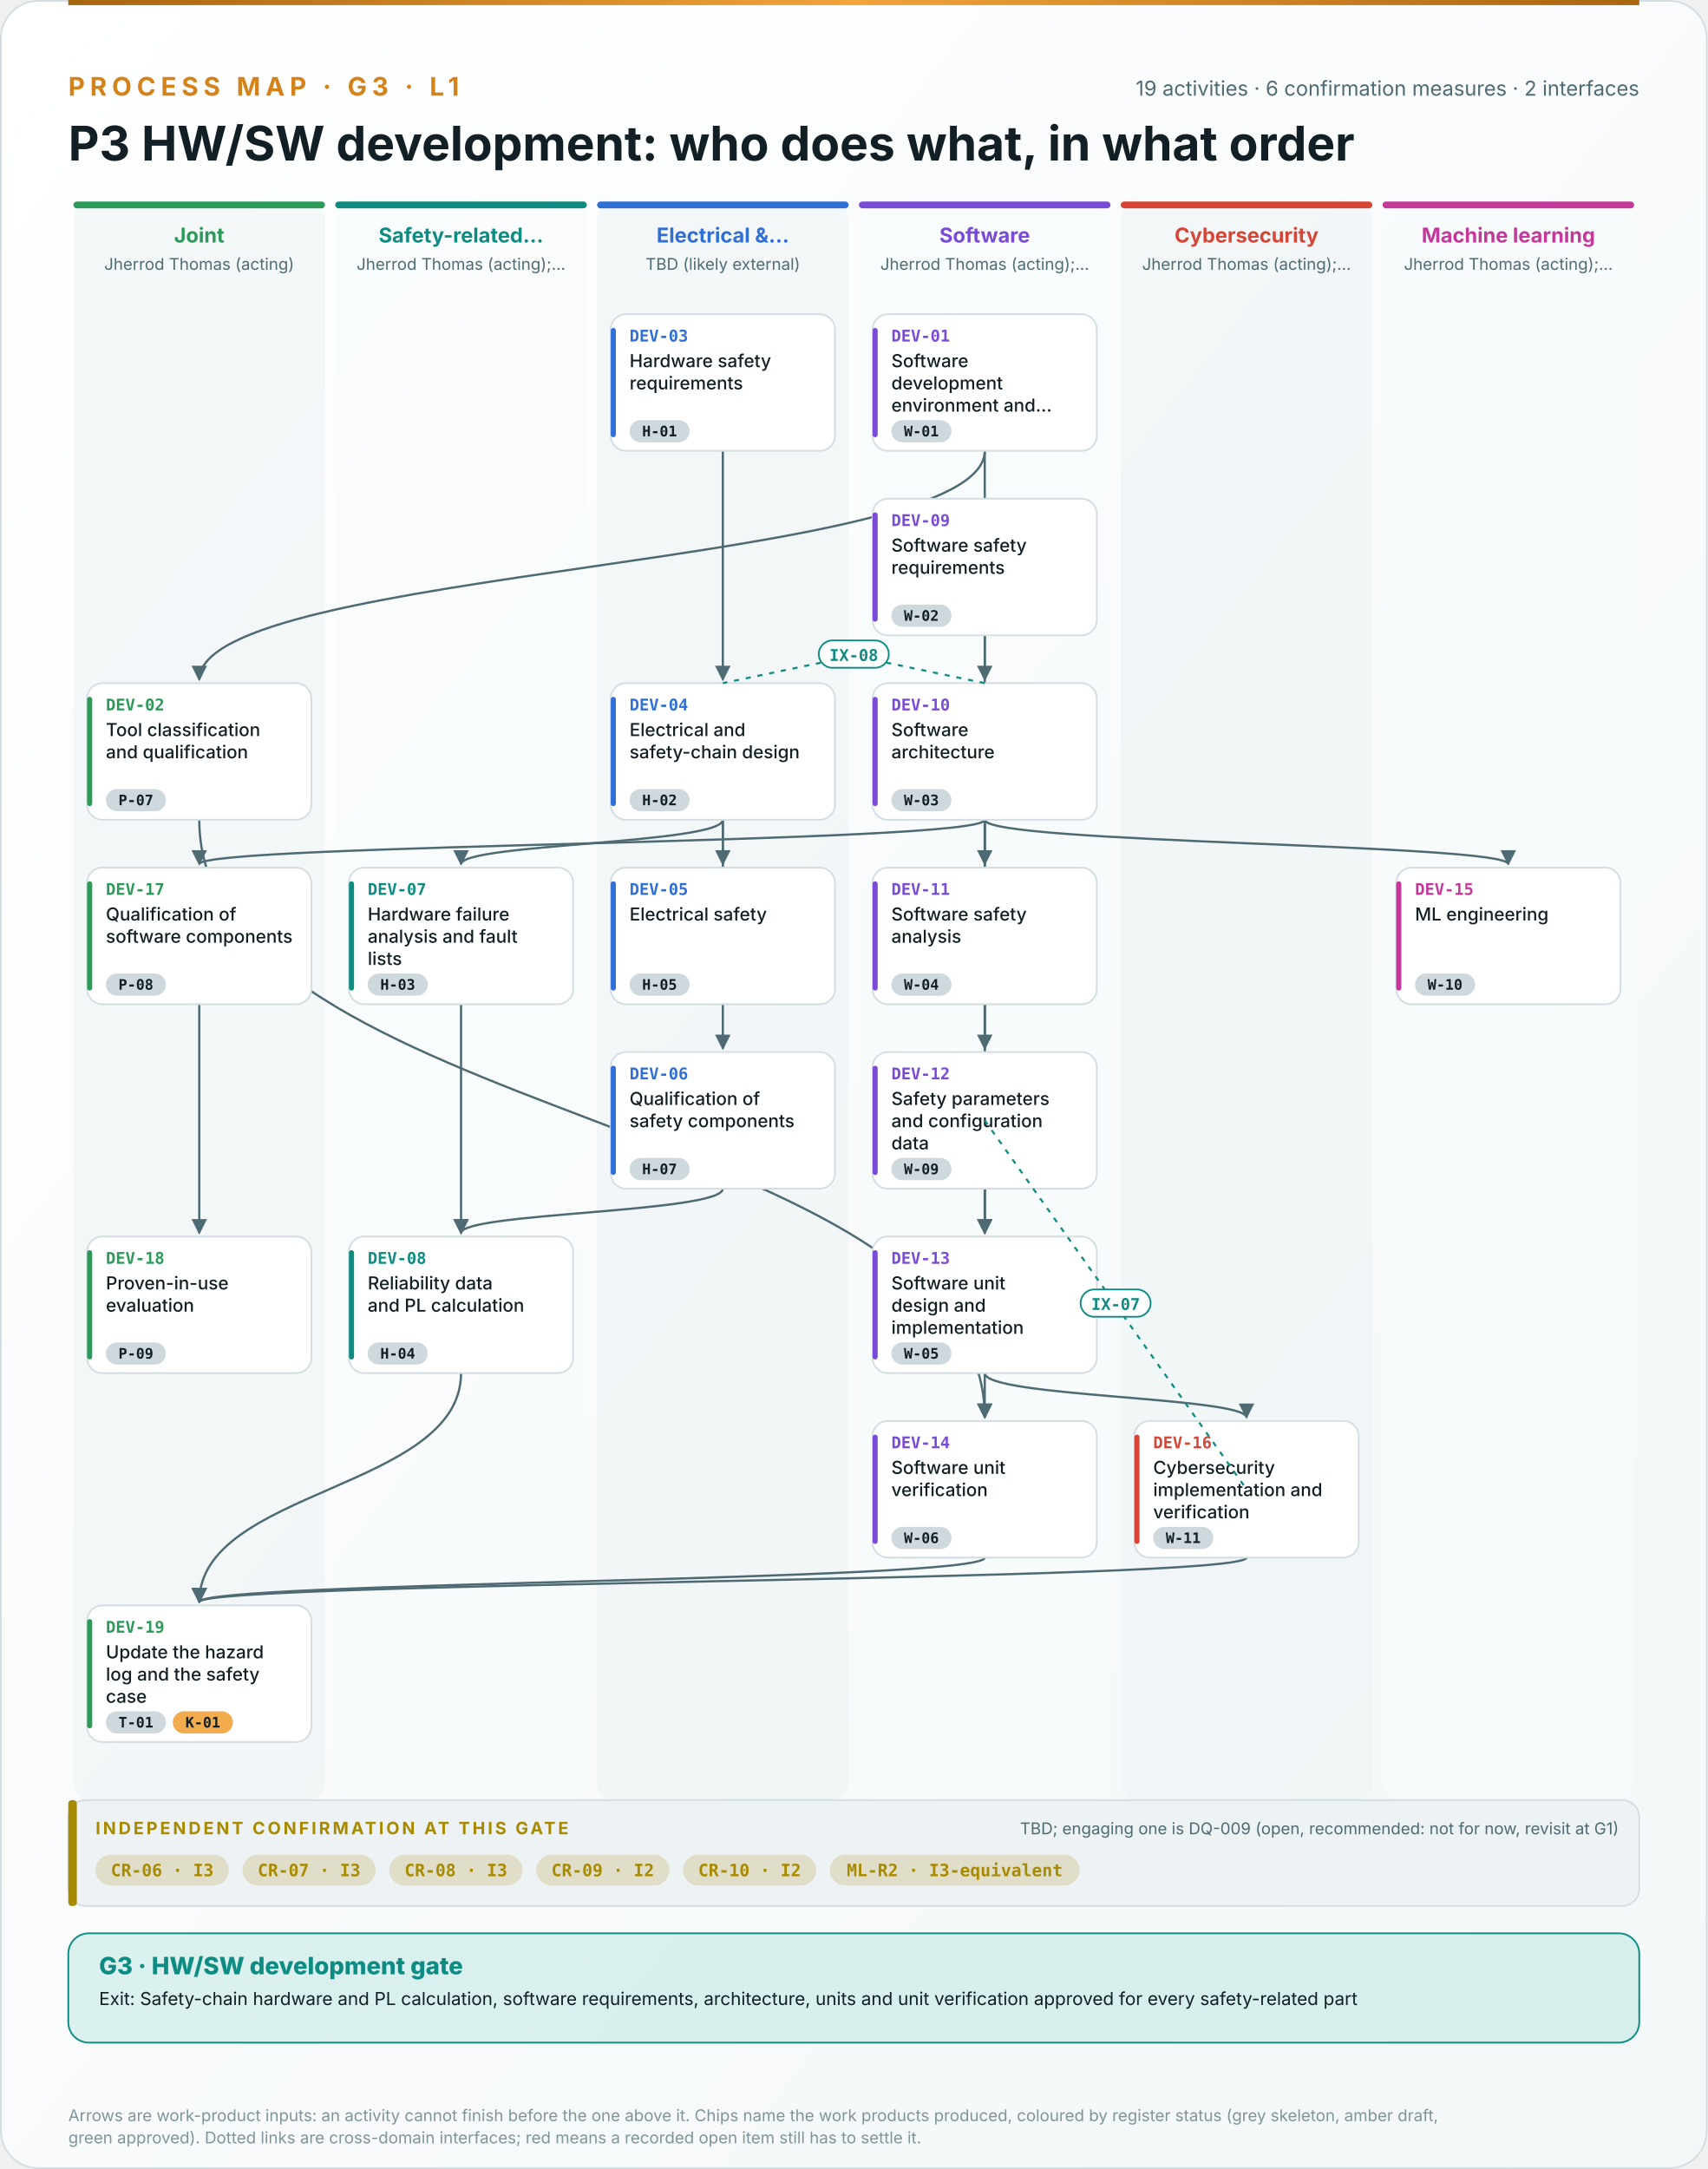
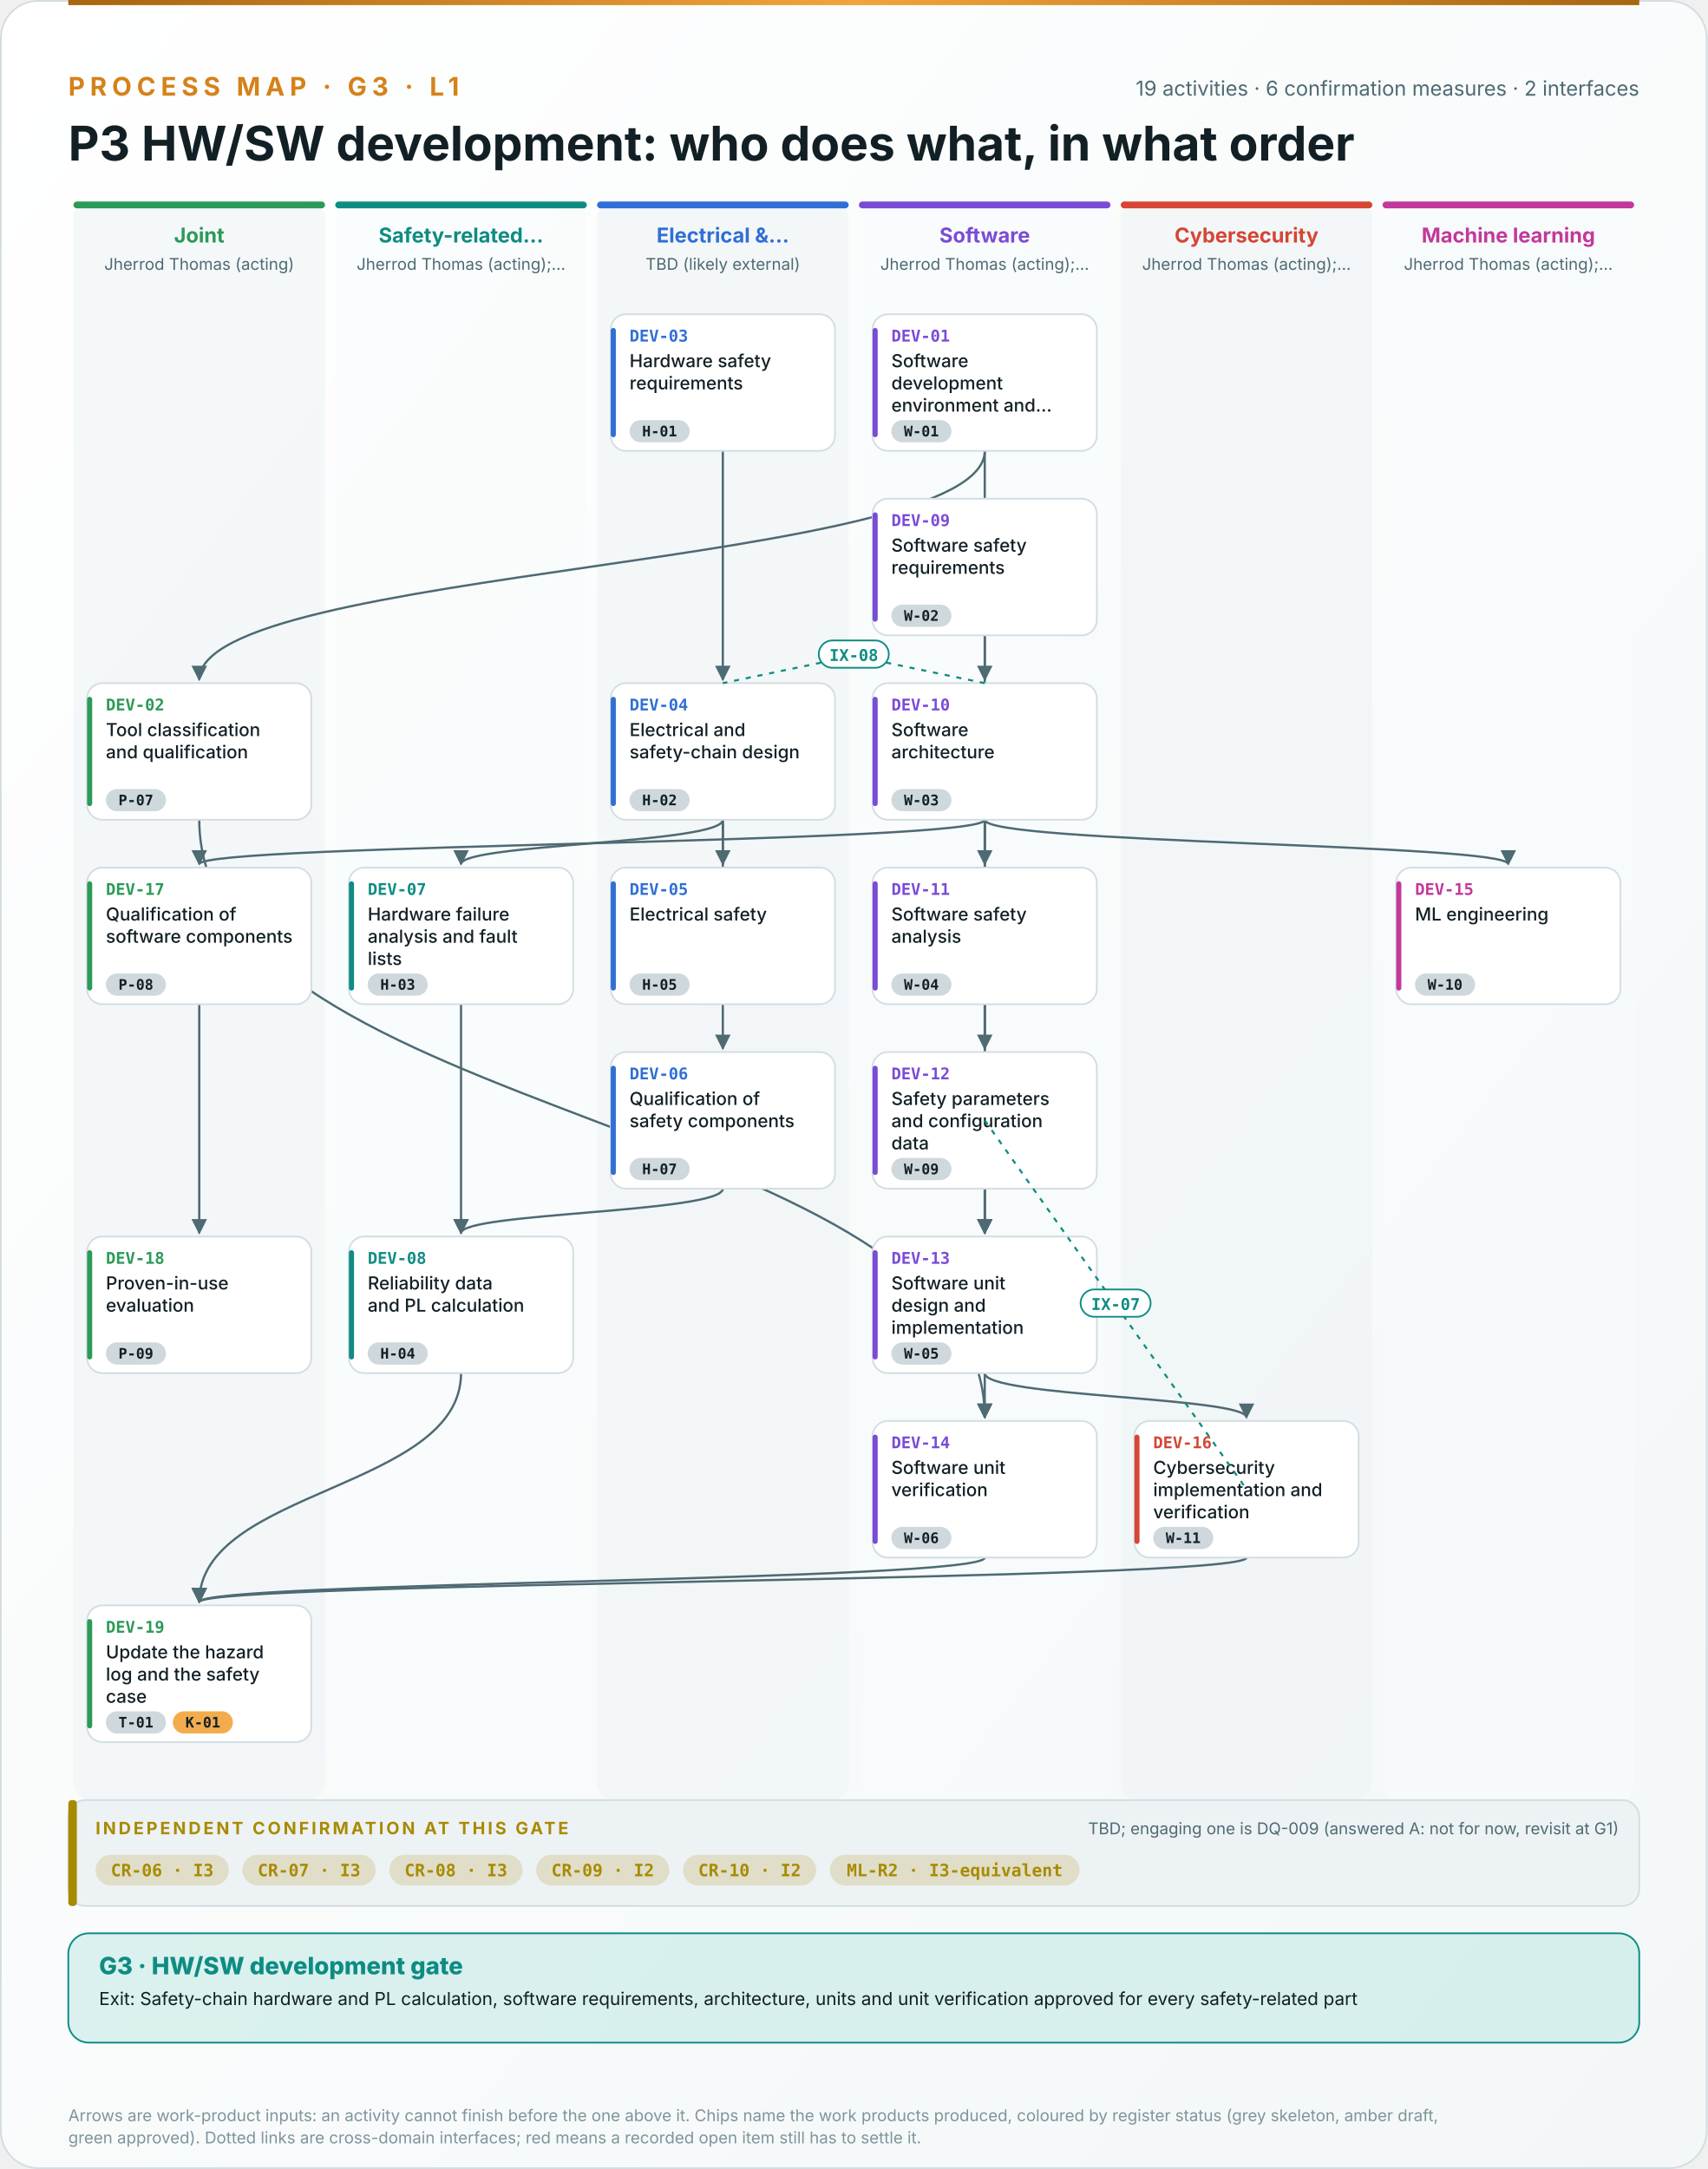
<svg xmlns="http://www.w3.org/2000/svg" width="1000" height="1270" viewBox="0 0 1000 1270" role="img" aria-labelledby="p3-t p3-d">
  <defs>
    <linearGradient id="p3-bg" x1="0" y1="0" x2="1" y2="1">
      <stop offset="0" stop-color="#FFFFFF" />
      <stop offset="1" stop-color="#F3F7F8" />
    </linearGradient>
    <linearGradient id="p3-amber" x1="0" y1="0" x2="1" y2="0">
      <stop offset="0" stop-color="#A8650F" />
      <stop offset="0.5" stop-color="#F2A33A" />
      <stop offset="1" stop-color="#A8650F" />
    </linearGradient>
    <marker id="p3-arrow" viewBox="0 0 10 10" refX="9" refY="5" markerWidth="7" markerHeight="7" orient="auto-start-reverse">
      <path d="M0,0 L10,5 L0,10 z" fill="#4E6A73" />
    </marker>
    <marker id="p3-arrow-amber" viewBox="0 0 10 10" refX="9" refY="5" markerWidth="7" markerHeight="7" orient="auto-start-reverse">
      <path d="M0,0 L10,5 L0,10 z" fill="#D4821A" />
    </marker>
  </defs>
  <rect x="0.5" y="0.5" width="999" height="1269" rx="22" fill="url(#p3-bg)" stroke="#D3DDE2" />
  <rect x="40" y="0" width="920" height="3" fill="url(#p3-amber)" />
  <text x="40" y="56" font-family="Inter, 'Segoe UI', 'Helvetica Neue', Helvetica, Arial, sans-serif" font-size="15" font-weight="700" fill="#D4821A" text-anchor="start" letter-spacing="3">PROCESS MAP · G3 · L1</text>
  <text x="40" y="94" font-family="Inter, 'Segoe UI', 'Helvetica Neue', Helvetica, Arial, sans-serif" font-size="28" font-weight="700" fill="#122026" text-anchor="start">P3 HW/SW development: who does what, in what order</text>
  <text x="960" y="56" font-family="Inter, 'Segoe UI', 'Helvetica Neue', Helvetica, Arial, sans-serif" font-size="12" font-weight="400" fill="#4E6A73" text-anchor="end">19 activities · 6 confirmation measures · 2 interfaces</text>
  <rect x="43" y="118" width="147.333" height="936" rx="10" fill="#EDF2F4" fill-opacity="0.55" />
  <rect x="43" y="118" width="147.333" height="4" rx="2" fill="#2C9A58" />
  <text x="116.667" y="142" font-family="Inter, 'Segoe UI', 'Helvetica Neue', Helvetica, Arial, sans-serif" font-size="12" font-weight="700" fill="#2C9A58" text-anchor="middle">Joint</text>
  <text x="116.667" y="158" font-family="Inter, 'Segoe UI', 'Helvetica Neue', Helvetica, Arial, sans-serif" font-size="9.5" font-weight="400" fill="#4E6A73" text-anchor="middle">Jherrod Thomas (acting)</text>
  <rect x="196.333" y="118" width="147.333" height="936" rx="10" fill="#F7FAFB" fill-opacity="0.55" />
  <rect x="196.333" y="118" width="147.333" height="4" rx="2" fill="#0E8C83" />
  <text x="270" y="142" font-family="Inter, 'Segoe UI', 'Helvetica Neue', Helvetica, Arial, sans-serif" font-size="12" font-weight="700" fill="#0E8C83" text-anchor="middle">Safety-related…</text>
  <text x="270" y="158" font-family="Inter, 'Segoe UI', 'Helvetica Neue', Helvetica, Arial, sans-serif" font-size="9.5" font-weight="400" fill="#4E6A73" text-anchor="middle">Jherrod Thomas (acting);…</text>
  <rect x="349.667" y="118" width="147.333" height="936" rx="10" fill="#EDF2F4" fill-opacity="0.55" />
  <rect x="349.667" y="118" width="147.333" height="4" rx="2" fill="#2F6FD6" />
  <text x="423.333" y="142" font-family="Inter, 'Segoe UI', 'Helvetica Neue', Helvetica, Arial, sans-serif" font-size="12" font-weight="700" fill="#2F6FD6" text-anchor="middle">Electrical &amp;…</text>
  <text x="423.333" y="158" font-family="Inter, 'Segoe UI', 'Helvetica Neue', Helvetica, Arial, sans-serif" font-size="9.5" font-weight="400" fill="#4E6A73" text-anchor="middle">TBD (likely external)</text>
  <rect x="503" y="118" width="147.333" height="936" rx="10" fill="#F7FAFB" fill-opacity="0.55" />
  <rect x="503" y="118" width="147.333" height="4" rx="2" fill="#7A4BD6" />
  <text x="576.667" y="142" font-family="Inter, 'Segoe UI', 'Helvetica Neue', Helvetica, Arial, sans-serif" font-size="12" font-weight="700" fill="#7A4BD6" text-anchor="middle">Software</text>
  <text x="576.667" y="158" font-family="Inter, 'Segoe UI', 'Helvetica Neue', Helvetica, Arial, sans-serif" font-size="9.5" font-weight="400" fill="#4E6A73" text-anchor="middle">Jherrod Thomas (acting);…</text>
  <rect x="656.333" y="118" width="147.333" height="936" rx="10" fill="#EDF2F4" fill-opacity="0.55" />
  <rect x="656.333" y="118" width="147.333" height="4" rx="2" fill="#D64535" />
  <text x="730" y="142" font-family="Inter, 'Segoe UI', 'Helvetica Neue', Helvetica, Arial, sans-serif" font-size="12" font-weight="700" fill="#D64535" text-anchor="middle">Cybersecurity</text>
  <text x="730" y="158" font-family="Inter, 'Segoe UI', 'Helvetica Neue', Helvetica, Arial, sans-serif" font-size="9.5" font-weight="400" fill="#4E6A73" text-anchor="middle">Jherrod Thomas (acting);…</text>
  <rect x="809.667" y="118" width="147.333" height="936" rx="10" fill="#F7FAFB" fill-opacity="0.55" />
  <rect x="809.667" y="118" width="147.333" height="4" rx="2" fill="#C2399A" />
  <text x="883.333" y="142" font-family="Inter, 'Segoe UI', 'Helvetica Neue', Helvetica, Arial, sans-serif" font-size="12" font-weight="700" fill="#C2399A" text-anchor="middle">Machine learning</text>
  <text x="883.333" y="158" font-family="Inter, 'Segoe UI', 'Helvetica Neue', Helvetica, Arial, sans-serif" font-size="9.5" font-weight="400" fill="#4E6A73" text-anchor="middle">Jherrod Thomas (acting);…</text>
  <path d="M576.7,264.0 C576.7,332.0 116.7,332.0 116.7,398.0" fill="none" stroke="#4E6A73" stroke-width="1.3" marker-end="url(#p3-arrow)" />
  <path d="M423.3,264.0 L423.3,398.0" fill="none" stroke="#4E6A73" stroke-width="1.3" marker-end="url(#p3-arrow)" />
  <path d="M423.3,480.0 L423.3,506.0" fill="none" stroke="#4E6A73" stroke-width="1.3" marker-end="url(#p3-arrow)" />
  <path d="M423.3,480.0 L423.3,614.0" fill="none" stroke="#4E6A73" stroke-width="1.3" marker-end="url(#p3-arrow)" />
  <path d="M423.3,480.0 C423.3,494.0 270.0,494.0 270.0,506.0" fill="none" stroke="#4E6A73" stroke-width="1.3" marker-end="url(#p3-arrow)" />
  <path d="M423.3,696.0 C423.3,710.0 270.0,710.0 270.0,722.0" fill="none" stroke="#4E6A73" stroke-width="1.3" marker-end="url(#p3-arrow)" />
  <path d="M270.0,588.0 L270.0,722.0" fill="none" stroke="#4E6A73" stroke-width="1.3" marker-end="url(#p3-arrow)" />
  <path d="M576.7,372.0 L576.7,398.0" fill="none" stroke="#4E6A73" stroke-width="1.3" marker-end="url(#p3-arrow)" />
  <path d="M576.7,480.0 L576.7,506.0" fill="none" stroke="#4E6A73" stroke-width="1.3" marker-end="url(#p3-arrow)" />
  <path d="M576.7,480.0 L576.7,614.0" fill="none" stroke="#4E6A73" stroke-width="1.3" marker-end="url(#p3-arrow)" />
  <path d="M576.7,264.0 L576.7,722.0" fill="none" stroke="#4E6A73" stroke-width="1.3" marker-end="url(#p3-arrow)" />
  <path d="M576.7,588.0 L576.7,722.0" fill="none" stroke="#4E6A73" stroke-width="1.3" marker-end="url(#p3-arrow)" />
  <path d="M576.7,696.0 L576.7,722.0" fill="none" stroke="#4E6A73" stroke-width="1.3" marker-end="url(#p3-arrow)" />
  <path d="M116.7,480.0 C116.7,656.0 576.7,656.0 576.7,830.0" fill="none" stroke="#4E6A73" stroke-width="1.3" marker-end="url(#p3-arrow)" />
  <path d="M576.7,804.0 L576.7,830.0" fill="none" stroke="#4E6A73" stroke-width="1.3" marker-end="url(#p3-arrow)" />
  <path d="M576.7,480.0 C576.7,494.0 883.3,494.0 883.3,506.0" fill="none" stroke="#4E6A73" stroke-width="1.3" marker-end="url(#p3-arrow)" />
  <path d="M576.7,804.0 C576.7,818.0 730.0,818.0 730.0,830.0" fill="none" stroke="#4E6A73" stroke-width="1.3" marker-end="url(#p3-arrow)" />
  <path d="M576.7,480.0 C576.7,494.0 116.7,494.0 116.7,506.0" fill="none" stroke="#4E6A73" stroke-width="1.3" marker-end="url(#p3-arrow)" />
  <path d="M116.7,588.0 L116.7,722.0" fill="none" stroke="#4E6A73" stroke-width="1.3" marker-end="url(#p3-arrow)" />
  <path d="M270.0,804.0 C270.0,872.0 116.7,872.0 116.7,938.0" fill="none" stroke="#4E6A73" stroke-width="1.3" marker-end="url(#p3-arrow)" />
  <path d="M576.7,912.0 C576.7,926.0 116.7,926.0 116.7,938.0" fill="none" stroke="#4E6A73" stroke-width="1.3" marker-end="url(#p3-arrow)" />
  <path d="M730.0,912.0 C730.0,926.0 116.7,926.0 116.7,938.0" fill="none" stroke="#4E6A73" stroke-width="1.3" marker-end="url(#p3-arrow)" />
  <rect x="511" y="184" width="131.333" height="80" rx="9" fill="#FFFFFF" stroke="#D3DDE2" stroke-width="1" />
  <rect x="511" y="192" width="3" height="64" rx="1.5" fill="#7A4BD6" />
  <text x="522" y="200" font-family="'JetBrains Mono', 'SFMono-Regular', Menlo, Consolas, monospace" font-size="9.5" font-weight="700" fill="#7A4BD6" text-anchor="start">DEV-01</text>
  <text x="522" y="215" font-family="Inter, 'Segoe UI', 'Helvetica Neue', Helvetica, Arial, sans-serif" font-size="10.5" font-weight="500" fill="#122026" text-anchor="start">Software</text>
  <text x="522" y="228" font-family="Inter, 'Segoe UI', 'Helvetica Neue', Helvetica, Arial, sans-serif" font-size="10.5" font-weight="500" fill="#122026" text-anchor="start">development</text>
  <text x="522" y="241" font-family="Inter, 'Segoe UI', 'Helvetica Neue', Helvetica, Arial, sans-serif" font-size="10.5" font-weight="500" fill="#122026" text-anchor="start">environment and…</text>
  <rect x="522" y="246" width="35.2" height="13" rx="6.5" fill="#C9D4D9" fill-opacity="0.9" />
  <text x="539.6" y="255.5" font-family="'JetBrains Mono', 'SFMono-Regular', Menlo, Consolas, monospace" font-size="8.5" font-weight="700" fill="#122026" text-anchor="middle">W-01</text>
  <rect x="51" y="400" width="131.333" height="80" rx="9" fill="#FFFFFF" stroke="#D3DDE2" stroke-width="1" />
  <rect x="51" y="408" width="3" height="64" rx="1.5" fill="#2C9A58" />
  <text x="62" y="416" font-family="'JetBrains Mono', 'SFMono-Regular', Menlo, Consolas, monospace" font-size="9.5" font-weight="700" fill="#2C9A58" text-anchor="start">DEV-02</text>
  <text x="62" y="431" font-family="Inter, 'Segoe UI', 'Helvetica Neue', Helvetica, Arial, sans-serif" font-size="10.5" font-weight="500" fill="#122026" text-anchor="start">Tool classification</text>
  <text x="62" y="444" font-family="Inter, 'Segoe UI', 'Helvetica Neue', Helvetica, Arial, sans-serif" font-size="10.5" font-weight="500" fill="#122026" text-anchor="start">and qualification</text>
  <rect x="62" y="462" width="35.2" height="13" rx="6.5" fill="#C9D4D9" fill-opacity="0.9" />
  <text x="79.6" y="471.5" font-family="'JetBrains Mono', 'SFMono-Regular', Menlo, Consolas, monospace" font-size="8.5" font-weight="700" fill="#122026" text-anchor="middle">P-07</text>
  <rect x="357.667" y="184" width="131.333" height="80" rx="9" fill="#FFFFFF" stroke="#D3DDE2" stroke-width="1" />
  <rect x="357.667" y="192" width="3" height="64" rx="1.5" fill="#2F6FD6" />
  <text x="368.667" y="200" font-family="'JetBrains Mono', 'SFMono-Regular', Menlo, Consolas, monospace" font-size="9.5" font-weight="700" fill="#2F6FD6" text-anchor="start">DEV-03</text>
  <text x="368.667" y="215" font-family="Inter, 'Segoe UI', 'Helvetica Neue', Helvetica, Arial, sans-serif" font-size="10.5" font-weight="500" fill="#122026" text-anchor="start">Hardware safety</text>
  <text x="368.667" y="228" font-family="Inter, 'Segoe UI', 'Helvetica Neue', Helvetica, Arial, sans-serif" font-size="10.5" font-weight="500" fill="#122026" text-anchor="start">requirements</text>
  <rect x="368.667" y="246" width="35.2" height="13" rx="6.5" fill="#C9D4D9" fill-opacity="0.9" />
  <text x="386.267" y="255.5" font-family="'JetBrains Mono', 'SFMono-Regular', Menlo, Consolas, monospace" font-size="8.5" font-weight="700" fill="#122026" text-anchor="middle">H-01</text>
  <rect x="357.667" y="400" width="131.333" height="80" rx="9" fill="#FFFFFF" stroke="#D3DDE2" stroke-width="1" />
  <rect x="357.667" y="408" width="3" height="64" rx="1.5" fill="#2F6FD6" />
  <text x="368.667" y="416" font-family="'JetBrains Mono', 'SFMono-Regular', Menlo, Consolas, monospace" font-size="9.5" font-weight="700" fill="#2F6FD6" text-anchor="start">DEV-04</text>
  <text x="368.667" y="431" font-family="Inter, 'Segoe UI', 'Helvetica Neue', Helvetica, Arial, sans-serif" font-size="10.5" font-weight="500" fill="#122026" text-anchor="start">Electrical and</text>
  <text x="368.667" y="444" font-family="Inter, 'Segoe UI', 'Helvetica Neue', Helvetica, Arial, sans-serif" font-size="10.5" font-weight="500" fill="#122026" text-anchor="start">safety-chain design</text>
  <rect x="368.667" y="462" width="35.2" height="13" rx="6.5" fill="#C9D4D9" fill-opacity="0.9" />
  <text x="386.267" y="471.5" font-family="'JetBrains Mono', 'SFMono-Regular', Menlo, Consolas, monospace" font-size="8.5" font-weight="700" fill="#122026" text-anchor="middle">H-02</text>
  <rect x="357.667" y="508" width="131.333" height="80" rx="9" fill="#FFFFFF" stroke="#D3DDE2" stroke-width="1" />
  <rect x="357.667" y="516" width="3" height="64" rx="1.5" fill="#2F6FD6" />
  <text x="368.667" y="524" font-family="'JetBrains Mono', 'SFMono-Regular', Menlo, Consolas, monospace" font-size="9.5" font-weight="700" fill="#2F6FD6" text-anchor="start">DEV-05</text>
  <text x="368.667" y="539" font-family="Inter, 'Segoe UI', 'Helvetica Neue', Helvetica, Arial, sans-serif" font-size="10.5" font-weight="500" fill="#122026" text-anchor="start">Electrical safety</text>
  <rect x="368.667" y="570" width="35.2" height="13" rx="6.5" fill="#C9D4D9" fill-opacity="0.9" />
  <text x="386.267" y="579.5" font-family="'JetBrains Mono', 'SFMono-Regular', Menlo, Consolas, monospace" font-size="8.5" font-weight="700" fill="#122026" text-anchor="middle">H-05</text>
  <rect x="357.667" y="616" width="131.333" height="80" rx="9" fill="#FFFFFF" stroke="#D3DDE2" stroke-width="1" />
  <rect x="357.667" y="624" width="3" height="64" rx="1.5" fill="#2F6FD6" />
  <text x="368.667" y="632" font-family="'JetBrains Mono', 'SFMono-Regular', Menlo, Consolas, monospace" font-size="9.5" font-weight="700" fill="#2F6FD6" text-anchor="start">DEV-06</text>
  <text x="368.667" y="647" font-family="Inter, 'Segoe UI', 'Helvetica Neue', Helvetica, Arial, sans-serif" font-size="10.5" font-weight="500" fill="#122026" text-anchor="start">Qualification of</text>
  <text x="368.667" y="660" font-family="Inter, 'Segoe UI', 'Helvetica Neue', Helvetica, Arial, sans-serif" font-size="10.5" font-weight="500" fill="#122026" text-anchor="start">safety components</text>
  <rect x="368.667" y="678" width="35.2" height="13" rx="6.5" fill="#C9D4D9" fill-opacity="0.9" />
  <text x="386.267" y="687.5" font-family="'JetBrains Mono', 'SFMono-Regular', Menlo, Consolas, monospace" font-size="8.5" font-weight="700" fill="#122026" text-anchor="middle">H-07</text>
  <rect x="204.333" y="508" width="131.333" height="80" rx="9" fill="#FFFFFF" stroke="#D3DDE2" stroke-width="1" />
  <rect x="204.333" y="516" width="3" height="64" rx="1.5" fill="#0E8C83" />
  <text x="215.333" y="524" font-family="'JetBrains Mono', 'SFMono-Regular', Menlo, Consolas, monospace" font-size="9.5" font-weight="700" fill="#0E8C83" text-anchor="start">DEV-07</text>
  <text x="215.333" y="539" font-family="Inter, 'Segoe UI', 'Helvetica Neue', Helvetica, Arial, sans-serif" font-size="10.5" font-weight="500" fill="#122026" text-anchor="start">Hardware failure</text>
  <text x="215.333" y="552" font-family="Inter, 'Segoe UI', 'Helvetica Neue', Helvetica, Arial, sans-serif" font-size="10.5" font-weight="500" fill="#122026" text-anchor="start">analysis and fault</text>
  <text x="215.333" y="565" font-family="Inter, 'Segoe UI', 'Helvetica Neue', Helvetica, Arial, sans-serif" font-size="10.5" font-weight="500" fill="#122026" text-anchor="start">lists</text>
  <rect x="215.333" y="570" width="35.2" height="13" rx="6.5" fill="#C9D4D9" fill-opacity="0.9" />
  <text x="232.933" y="579.5" font-family="'JetBrains Mono', 'SFMono-Regular', Menlo, Consolas, monospace" font-size="8.5" font-weight="700" fill="#122026" text-anchor="middle">H-03</text>
  <rect x="204.333" y="724" width="131.333" height="80" rx="9" fill="#FFFFFF" stroke="#D3DDE2" stroke-width="1" />
  <rect x="204.333" y="732" width="3" height="64" rx="1.5" fill="#0E8C83" />
  <text x="215.333" y="740" font-family="'JetBrains Mono', 'SFMono-Regular', Menlo, Consolas, monospace" font-size="9.5" font-weight="700" fill="#0E8C83" text-anchor="start">DEV-08</text>
  <text x="215.333" y="755" font-family="Inter, 'Segoe UI', 'Helvetica Neue', Helvetica, Arial, sans-serif" font-size="10.5" font-weight="500" fill="#122026" text-anchor="start">Reliability data</text>
  <text x="215.333" y="768" font-family="Inter, 'Segoe UI', 'Helvetica Neue', Helvetica, Arial, sans-serif" font-size="10.5" font-weight="500" fill="#122026" text-anchor="start">and PL calculation</text>
  <rect x="215.333" y="786" width="35.2" height="13" rx="6.5" fill="#C9D4D9" fill-opacity="0.9" />
  <text x="232.933" y="795.5" font-family="'JetBrains Mono', 'SFMono-Regular', Menlo, Consolas, monospace" font-size="8.5" font-weight="700" fill="#122026" text-anchor="middle">H-04</text>
  <rect x="511" y="292" width="131.333" height="80" rx="9" fill="#FFFFFF" stroke="#D3DDE2" stroke-width="1" />
  <rect x="511" y="300" width="3" height="64" rx="1.5" fill="#7A4BD6" />
  <text x="522" y="308" font-family="'JetBrains Mono', 'SFMono-Regular', Menlo, Consolas, monospace" font-size="9.5" font-weight="700" fill="#7A4BD6" text-anchor="start">DEV-09</text>
  <text x="522" y="323" font-family="Inter, 'Segoe UI', 'Helvetica Neue', Helvetica, Arial, sans-serif" font-size="10.5" font-weight="500" fill="#122026" text-anchor="start">Software safety</text>
  <text x="522" y="336" font-family="Inter, 'Segoe UI', 'Helvetica Neue', Helvetica, Arial, sans-serif" font-size="10.5" font-weight="500" fill="#122026" text-anchor="start">requirements</text>
  <rect x="522" y="354" width="35.2" height="13" rx="6.5" fill="#C9D4D9" fill-opacity="0.9" />
  <text x="539.6" y="363.5" font-family="'JetBrains Mono', 'SFMono-Regular', Menlo, Consolas, monospace" font-size="8.5" font-weight="700" fill="#122026" text-anchor="middle">W-02</text>
  <rect x="511" y="400" width="131.333" height="80" rx="9" fill="#FFFFFF" stroke="#D3DDE2" stroke-width="1" />
  <rect x="511" y="408" width="3" height="64" rx="1.5" fill="#7A4BD6" />
  <text x="522" y="416" font-family="'JetBrains Mono', 'SFMono-Regular', Menlo, Consolas, monospace" font-size="9.5" font-weight="700" fill="#7A4BD6" text-anchor="start">DEV-10</text>
  <text x="522" y="431" font-family="Inter, 'Segoe UI', 'Helvetica Neue', Helvetica, Arial, sans-serif" font-size="10.5" font-weight="500" fill="#122026" text-anchor="start">Software</text>
  <text x="522" y="444" font-family="Inter, 'Segoe UI', 'Helvetica Neue', Helvetica, Arial, sans-serif" font-size="10.5" font-weight="500" fill="#122026" text-anchor="start">architecture</text>
  <rect x="522" y="462" width="35.2" height="13" rx="6.5" fill="#C9D4D9" fill-opacity="0.9" />
  <text x="539.6" y="471.5" font-family="'JetBrains Mono', 'SFMono-Regular', Menlo, Consolas, monospace" font-size="8.5" font-weight="700" fill="#122026" text-anchor="middle">W-03</text>
  <rect x="511" y="508" width="131.333" height="80" rx="9" fill="#FFFFFF" stroke="#D3DDE2" stroke-width="1" />
  <rect x="511" y="516" width="3" height="64" rx="1.5" fill="#7A4BD6" />
  <text x="522" y="524" font-family="'JetBrains Mono', 'SFMono-Regular', Menlo, Consolas, monospace" font-size="9.5" font-weight="700" fill="#7A4BD6" text-anchor="start">DEV-11</text>
  <text x="522" y="539" font-family="Inter, 'Segoe UI', 'Helvetica Neue', Helvetica, Arial, sans-serif" font-size="10.5" font-weight="500" fill="#122026" text-anchor="start">Software safety</text>
  <text x="522" y="552" font-family="Inter, 'Segoe UI', 'Helvetica Neue', Helvetica, Arial, sans-serif" font-size="10.5" font-weight="500" fill="#122026" text-anchor="start">analysis</text>
  <rect x="522" y="570" width="35.2" height="13" rx="6.5" fill="#C9D4D9" fill-opacity="0.9" />
  <text x="539.6" y="579.5" font-family="'JetBrains Mono', 'SFMono-Regular', Menlo, Consolas, monospace" font-size="8.5" font-weight="700" fill="#122026" text-anchor="middle">W-04</text>
  <rect x="511" y="616" width="131.333" height="80" rx="9" fill="#FFFFFF" stroke="#D3DDE2" stroke-width="1" />
  <rect x="511" y="624" width="3" height="64" rx="1.5" fill="#7A4BD6" />
  <text x="522" y="632" font-family="'JetBrains Mono', 'SFMono-Regular', Menlo, Consolas, monospace" font-size="9.5" font-weight="700" fill="#7A4BD6" text-anchor="start">DEV-12</text>
  <text x="522" y="647" font-family="Inter, 'Segoe UI', 'Helvetica Neue', Helvetica, Arial, sans-serif" font-size="10.5" font-weight="500" fill="#122026" text-anchor="start">Safety parameters</text>
  <text x="522" y="660" font-family="Inter, 'Segoe UI', 'Helvetica Neue', Helvetica, Arial, sans-serif" font-size="10.5" font-weight="500" fill="#122026" text-anchor="start">and configuration</text>
  <text x="522" y="673" font-family="Inter, 'Segoe UI', 'Helvetica Neue', Helvetica, Arial, sans-serif" font-size="10.5" font-weight="500" fill="#122026" text-anchor="start">data</text>
  <rect x="522" y="678" width="35.2" height="13" rx="6.5" fill="#C9D4D9" fill-opacity="0.9" />
  <text x="539.6" y="687.5" font-family="'JetBrains Mono', 'SFMono-Regular', Menlo, Consolas, monospace" font-size="8.5" font-weight="700" fill="#122026" text-anchor="middle">W-09</text>
  <rect x="511" y="724" width="131.333" height="80" rx="9" fill="#FFFFFF" stroke="#D3DDE2" stroke-width="1" />
  <rect x="511" y="732" width="3" height="64" rx="1.5" fill="#7A4BD6" />
  <text x="522" y="740" font-family="'JetBrains Mono', 'SFMono-Regular', Menlo, Consolas, monospace" font-size="9.5" font-weight="700" fill="#7A4BD6" text-anchor="start">DEV-13</text>
  <text x="522" y="755" font-family="Inter, 'Segoe UI', 'Helvetica Neue', Helvetica, Arial, sans-serif" font-size="10.5" font-weight="500" fill="#122026" text-anchor="start">Software unit</text>
  <text x="522" y="768" font-family="Inter, 'Segoe UI', 'Helvetica Neue', Helvetica, Arial, sans-serif" font-size="10.5" font-weight="500" fill="#122026" text-anchor="start">design and</text>
  <text x="522" y="781" font-family="Inter, 'Segoe UI', 'Helvetica Neue', Helvetica, Arial, sans-serif" font-size="10.5" font-weight="500" fill="#122026" text-anchor="start">implementation</text>
  <rect x="522" y="786" width="35.2" height="13" rx="6.5" fill="#C9D4D9" fill-opacity="0.9" />
  <text x="539.6" y="795.5" font-family="'JetBrains Mono', 'SFMono-Regular', Menlo, Consolas, monospace" font-size="8.5" font-weight="700" fill="#122026" text-anchor="middle">W-05</text>
  <rect x="511" y="832" width="131.333" height="80" rx="9" fill="#FFFFFF" stroke="#D3DDE2" stroke-width="1" />
  <rect x="511" y="840" width="3" height="64" rx="1.5" fill="#7A4BD6" />
  <text x="522" y="848" font-family="'JetBrains Mono', 'SFMono-Regular', Menlo, Consolas, monospace" font-size="9.5" font-weight="700" fill="#7A4BD6" text-anchor="start">DEV-14</text>
  <text x="522" y="863" font-family="Inter, 'Segoe UI', 'Helvetica Neue', Helvetica, Arial, sans-serif" font-size="10.5" font-weight="500" fill="#122026" text-anchor="start">Software unit</text>
  <text x="522" y="876" font-family="Inter, 'Segoe UI', 'Helvetica Neue', Helvetica, Arial, sans-serif" font-size="10.5" font-weight="500" fill="#122026" text-anchor="start">verification</text>
  <rect x="522" y="894" width="35.2" height="13" rx="6.5" fill="#C9D4D9" fill-opacity="0.9" />
  <text x="539.6" y="903.5" font-family="'JetBrains Mono', 'SFMono-Regular', Menlo, Consolas, monospace" font-size="8.5" font-weight="700" fill="#122026" text-anchor="middle">W-06</text>
  <rect x="817.667" y="508" width="131.333" height="80" rx="9" fill="#FFFFFF" stroke="#D3DDE2" stroke-width="1" />
  <rect x="817.667" y="516" width="3" height="64" rx="1.5" fill="#C2399A" />
  <text x="828.667" y="524" font-family="'JetBrains Mono', 'SFMono-Regular', Menlo, Consolas, monospace" font-size="9.5" font-weight="700" fill="#C2399A" text-anchor="start">DEV-15</text>
  <text x="828.667" y="539" font-family="Inter, 'Segoe UI', 'Helvetica Neue', Helvetica, Arial, sans-serif" font-size="10.5" font-weight="500" fill="#122026" text-anchor="start">ML engineering</text>
  <rect x="828.667" y="570" width="35.2" height="13" rx="6.5" fill="#C9D4D9" fill-opacity="0.9" />
  <text x="846.267" y="579.5" font-family="'JetBrains Mono', 'SFMono-Regular', Menlo, Consolas, monospace" font-size="8.5" font-weight="700" fill="#122026" text-anchor="middle">W-10</text>
  <rect x="664.333" y="832" width="131.333" height="80" rx="9" fill="#FFFFFF" stroke="#D3DDE2" stroke-width="1" />
  <rect x="664.333" y="840" width="3" height="64" rx="1.5" fill="#D64535" />
  <text x="675.333" y="848" font-family="'JetBrains Mono', 'SFMono-Regular', Menlo, Consolas, monospace" font-size="9.5" font-weight="700" fill="#D64535" text-anchor="start">DEV-16</text>
  <text x="675.333" y="863" font-family="Inter, 'Segoe UI', 'Helvetica Neue', Helvetica, Arial, sans-serif" font-size="10.5" font-weight="500" fill="#122026" text-anchor="start">Cybersecurity</text>
  <text x="675.333" y="876" font-family="Inter, 'Segoe UI', 'Helvetica Neue', Helvetica, Arial, sans-serif" font-size="10.5" font-weight="500" fill="#122026" text-anchor="start">implementation and</text>
  <text x="675.333" y="889" font-family="Inter, 'Segoe UI', 'Helvetica Neue', Helvetica, Arial, sans-serif" font-size="10.5" font-weight="500" fill="#122026" text-anchor="start">verification</text>
  <rect x="675.333" y="894" width="35.2" height="13" rx="6.5" fill="#C9D4D9" fill-opacity="0.9" />
  <text x="692.933" y="903.5" font-family="'JetBrains Mono', 'SFMono-Regular', Menlo, Consolas, monospace" font-size="8.5" font-weight="700" fill="#122026" text-anchor="middle">W-11</text>
  <rect x="51" y="508" width="131.333" height="80" rx="9" fill="#FFFFFF" stroke="#D3DDE2" stroke-width="1" />
  <rect x="51" y="516" width="3" height="64" rx="1.5" fill="#2C9A58" />
  <text x="62" y="524" font-family="'JetBrains Mono', 'SFMono-Regular', Menlo, Consolas, monospace" font-size="9.5" font-weight="700" fill="#2C9A58" text-anchor="start">DEV-17</text>
  <text x="62" y="539" font-family="Inter, 'Segoe UI', 'Helvetica Neue', Helvetica, Arial, sans-serif" font-size="10.5" font-weight="500" fill="#122026" text-anchor="start">Qualification of</text>
  <text x="62" y="552" font-family="Inter, 'Segoe UI', 'Helvetica Neue', Helvetica, Arial, sans-serif" font-size="10.5" font-weight="500" fill="#122026" text-anchor="start">software components</text>
  <rect x="62" y="570" width="35.2" height="13" rx="6.5" fill="#C9D4D9" fill-opacity="0.9" />
  <text x="79.6" y="579.5" font-family="'JetBrains Mono', 'SFMono-Regular', Menlo, Consolas, monospace" font-size="8.5" font-weight="700" fill="#122026" text-anchor="middle">P-08</text>
  <rect x="51" y="724" width="131.333" height="80" rx="9" fill="#FFFFFF" stroke="#D3DDE2" stroke-width="1" />
  <rect x="51" y="732" width="3" height="64" rx="1.5" fill="#2C9A58" />
  <text x="62" y="740" font-family="'JetBrains Mono', 'SFMono-Regular', Menlo, Consolas, monospace" font-size="9.5" font-weight="700" fill="#2C9A58" text-anchor="start">DEV-18</text>
  <text x="62" y="755" font-family="Inter, 'Segoe UI', 'Helvetica Neue', Helvetica, Arial, sans-serif" font-size="10.5" font-weight="500" fill="#122026" text-anchor="start">Proven-in-use</text>
  <text x="62" y="768" font-family="Inter, 'Segoe UI', 'Helvetica Neue', Helvetica, Arial, sans-serif" font-size="10.5" font-weight="500" fill="#122026" text-anchor="start">evaluation</text>
  <rect x="62" y="786" width="35.2" height="13" rx="6.5" fill="#C9D4D9" fill-opacity="0.9" />
  <text x="79.6" y="795.5" font-family="'JetBrains Mono', 'SFMono-Regular', Menlo, Consolas, monospace" font-size="8.5" font-weight="700" fill="#122026" text-anchor="middle">P-09</text>
  <rect x="51" y="940" width="131.333" height="80" rx="9" fill="#FFFFFF" stroke="#D3DDE2" stroke-width="1" />
  <rect x="51" y="948" width="3" height="64" rx="1.5" fill="#2C9A58" />
  <text x="62" y="956" font-family="'JetBrains Mono', 'SFMono-Regular', Menlo, Consolas, monospace" font-size="9.5" font-weight="700" fill="#2C9A58" text-anchor="start">DEV-19</text>
  <text x="62" y="971" font-family="Inter, 'Segoe UI', 'Helvetica Neue', Helvetica, Arial, sans-serif" font-size="10.5" font-weight="500" fill="#122026" text-anchor="start">Update the hazard</text>
  <text x="62" y="984" font-family="Inter, 'Segoe UI', 'Helvetica Neue', Helvetica, Arial, sans-serif" font-size="10.5" font-weight="500" fill="#122026" text-anchor="start">log and the safety</text>
  <text x="62" y="997" font-family="Inter, 'Segoe UI', 'Helvetica Neue', Helvetica, Arial, sans-serif" font-size="10.5" font-weight="500" fill="#122026" text-anchor="start">case</text>
  <rect x="62" y="1002" width="35.2" height="13" rx="6.5" fill="#C9D4D9" fill-opacity="0.9" />
  <text x="79.6" y="1011.5" font-family="'JetBrains Mono', 'SFMono-Regular', Menlo, Consolas, monospace" font-size="8.5" font-weight="700" fill="#122026" text-anchor="middle">T-01</text>
  <rect x="101.2" y="1002" width="35.2" height="13" rx="6.5" fill="#F2A33A" fill-opacity="0.9" />
  <text x="118.8" y="1011.5" font-family="'JetBrains Mono', 'SFMono-Regular', Menlo, Consolas, monospace" font-size="8.5" font-weight="700" fill="#122026" text-anchor="middle">K-01</text>
  <path d="M576.7,656.0 L730.0,872.0" fill="none" stroke="#0E8C83" stroke-width="1.2" stroke-dasharray="3 4" />
  <rect x="632.833" y="755" width="41" height="16" rx="8" fill="#FFFFFF" stroke="#0E8C83" stroke-width="1" />
  <text x="653.333" y="767" font-family="'JetBrains Mono', 'SFMono-Regular', Menlo, Consolas, monospace" font-size="9.5" font-weight="700" fill="#0E8C83" text-anchor="middle">IX-07</text>
  <path d="M576.7,400.0 L500.0,384.0 L423.3,400.0" fill="none" stroke="#0E8C83" stroke-width="1.2" stroke-dasharray="3 4" />
  <rect x="479.5" y="375" width="41" height="16" rx="8" fill="#FFFFFF" stroke="#0E8C83" stroke-width="1" />
  <text x="500" y="387" font-family="'JetBrains Mono', 'SFMono-Regular', Menlo, Consolas, monospace" font-size="9.5" font-weight="700" fill="#0E8C83" text-anchor="middle">IX-08</text>
  <rect x="40" y="1054" width="920" height="62" rx="10" fill="#EDF2F4" stroke="#D3DDE2" stroke-width="1" />
  <rect x="40" y="1054" width="5" height="62" rx="2" fill="#A88A00" />
  <text x="56" y="1074" font-family="Inter, 'Segoe UI', 'Helvetica Neue', Helvetica, Arial, sans-serif" font-size="10" font-weight="700" fill="#A88A00" text-anchor="start" letter-spacing="1.5">INDEPENDENT CONFIRMATION AT THIS GATE</text>
-   <text x="948" y="1074" font-family="Inter, 'Segoe UI', 'Helvetica Neue', Helvetica, Arial, sans-serif" font-size="9.5" font-weight="400" fill="#4E6A73" text-anchor="end">TBD; engaging one is DQ-009 (open, recommended: not for now, revisit at G1)</text>
+   <text x="948" y="1074" font-family="Inter, 'Segoe UI', 'Helvetica Neue', Helvetica, Arial, sans-serif" font-size="9.5" font-weight="400" fill="#4E6A73" text-anchor="end">TBD; engaging one is DQ-009 (answered A: not for now, revisit at G1)</text>
  <rect x="56" y="1086" width="78" height="18" rx="9" fill="#A88A00" fill-opacity="0.18" />
  <text x="95" y="1098.6" font-family="'JetBrains Mono', 'SFMono-Regular', Menlo, Consolas, monospace" font-size="10" font-weight="700" fill="#A88A00" text-anchor="middle">CR-06 · I3</text>
  <rect x="142" y="1086" width="78" height="18" rx="9" fill="#A88A00" fill-opacity="0.18" />
  <text x="181" y="1098.6" font-family="'JetBrains Mono', 'SFMono-Regular', Menlo, Consolas, monospace" font-size="10" font-weight="700" fill="#A88A00" text-anchor="middle">CR-07 · I3</text>
  <rect x="228" y="1086" width="78" height="18" rx="9" fill="#A88A00" fill-opacity="0.18" />
  <text x="267" y="1098.6" font-family="'JetBrains Mono', 'SFMono-Regular', Menlo, Consolas, monospace" font-size="10" font-weight="700" fill="#A88A00" text-anchor="middle">CR-08 · I3</text>
  <rect x="314" y="1086" width="78" height="18" rx="9" fill="#A88A00" fill-opacity="0.18" />
  <text x="353" y="1098.6" font-family="'JetBrains Mono', 'SFMono-Regular', Menlo, Consolas, monospace" font-size="10" font-weight="700" fill="#A88A00" text-anchor="middle">CR-09 · I2</text>
  <rect x="400" y="1086" width="78" height="18" rx="9" fill="#A88A00" fill-opacity="0.18" />
  <text x="439" y="1098.6" font-family="'JetBrains Mono', 'SFMono-Regular', Menlo, Consolas, monospace" font-size="10" font-weight="700" fill="#A88A00" text-anchor="middle">CR-10 · I2</text>
  <rect x="486" y="1086" width="146.2" height="18" rx="9" fill="#A88A00" fill-opacity="0.18" />
  <text x="559.1" y="1098.6" font-family="'JetBrains Mono', 'SFMono-Regular', Menlo, Consolas, monospace" font-size="10" font-weight="700" fill="#A88A00" text-anchor="middle">ML-R2 · I3-equivalent</text>
  <rect x="40" y="1132" width="920" height="64" rx="12" fill="#8FD8D1" fill-opacity="0.3" />
  <rect x="40" y="1132" width="920" height="64" rx="12" fill="none" stroke="#0E8C83" stroke-width="1" />
  <text x="58" y="1156" font-family="Inter, 'Segoe UI', 'Helvetica Neue', Helvetica, Arial, sans-serif" font-size="14" font-weight="800" fill="#0E8C83" text-anchor="start">G3 · HW/SW development gate</text>
  <text x="58" y="1174" font-family="Inter, 'Segoe UI', 'Helvetica Neue', Helvetica, Arial, sans-serif" font-size="10.5" font-weight="400" fill="#122026" text-anchor="start">Exit: Safety-chain hardware and PL calculation, software requirements, architecture, units and unit verification approved for every safety-related part</text>
  <text x="40" y="1242" font-family="Inter, 'Segoe UI', 'Helvetica Neue', Helvetica, Arial, sans-serif" font-size="9.5" font-weight="400" fill="#7E949B" text-anchor="start">Arrows are work-product inputs: an activity cannot finish before the one above it. Chips name the work products produced, coloured by register status (grey skeleton, amber draft,</text>
  <text x="40" y="1255" font-family="Inter, 'Segoe UI', 'Helvetica Neue', Helvetica, Arial, sans-serif" font-size="9.5" font-weight="400" fill="#7E949B" text-anchor="start">green approved). Dotted links are cross-domain interfaces; red means a recorded open item still has to settle it.</text>
</svg>
